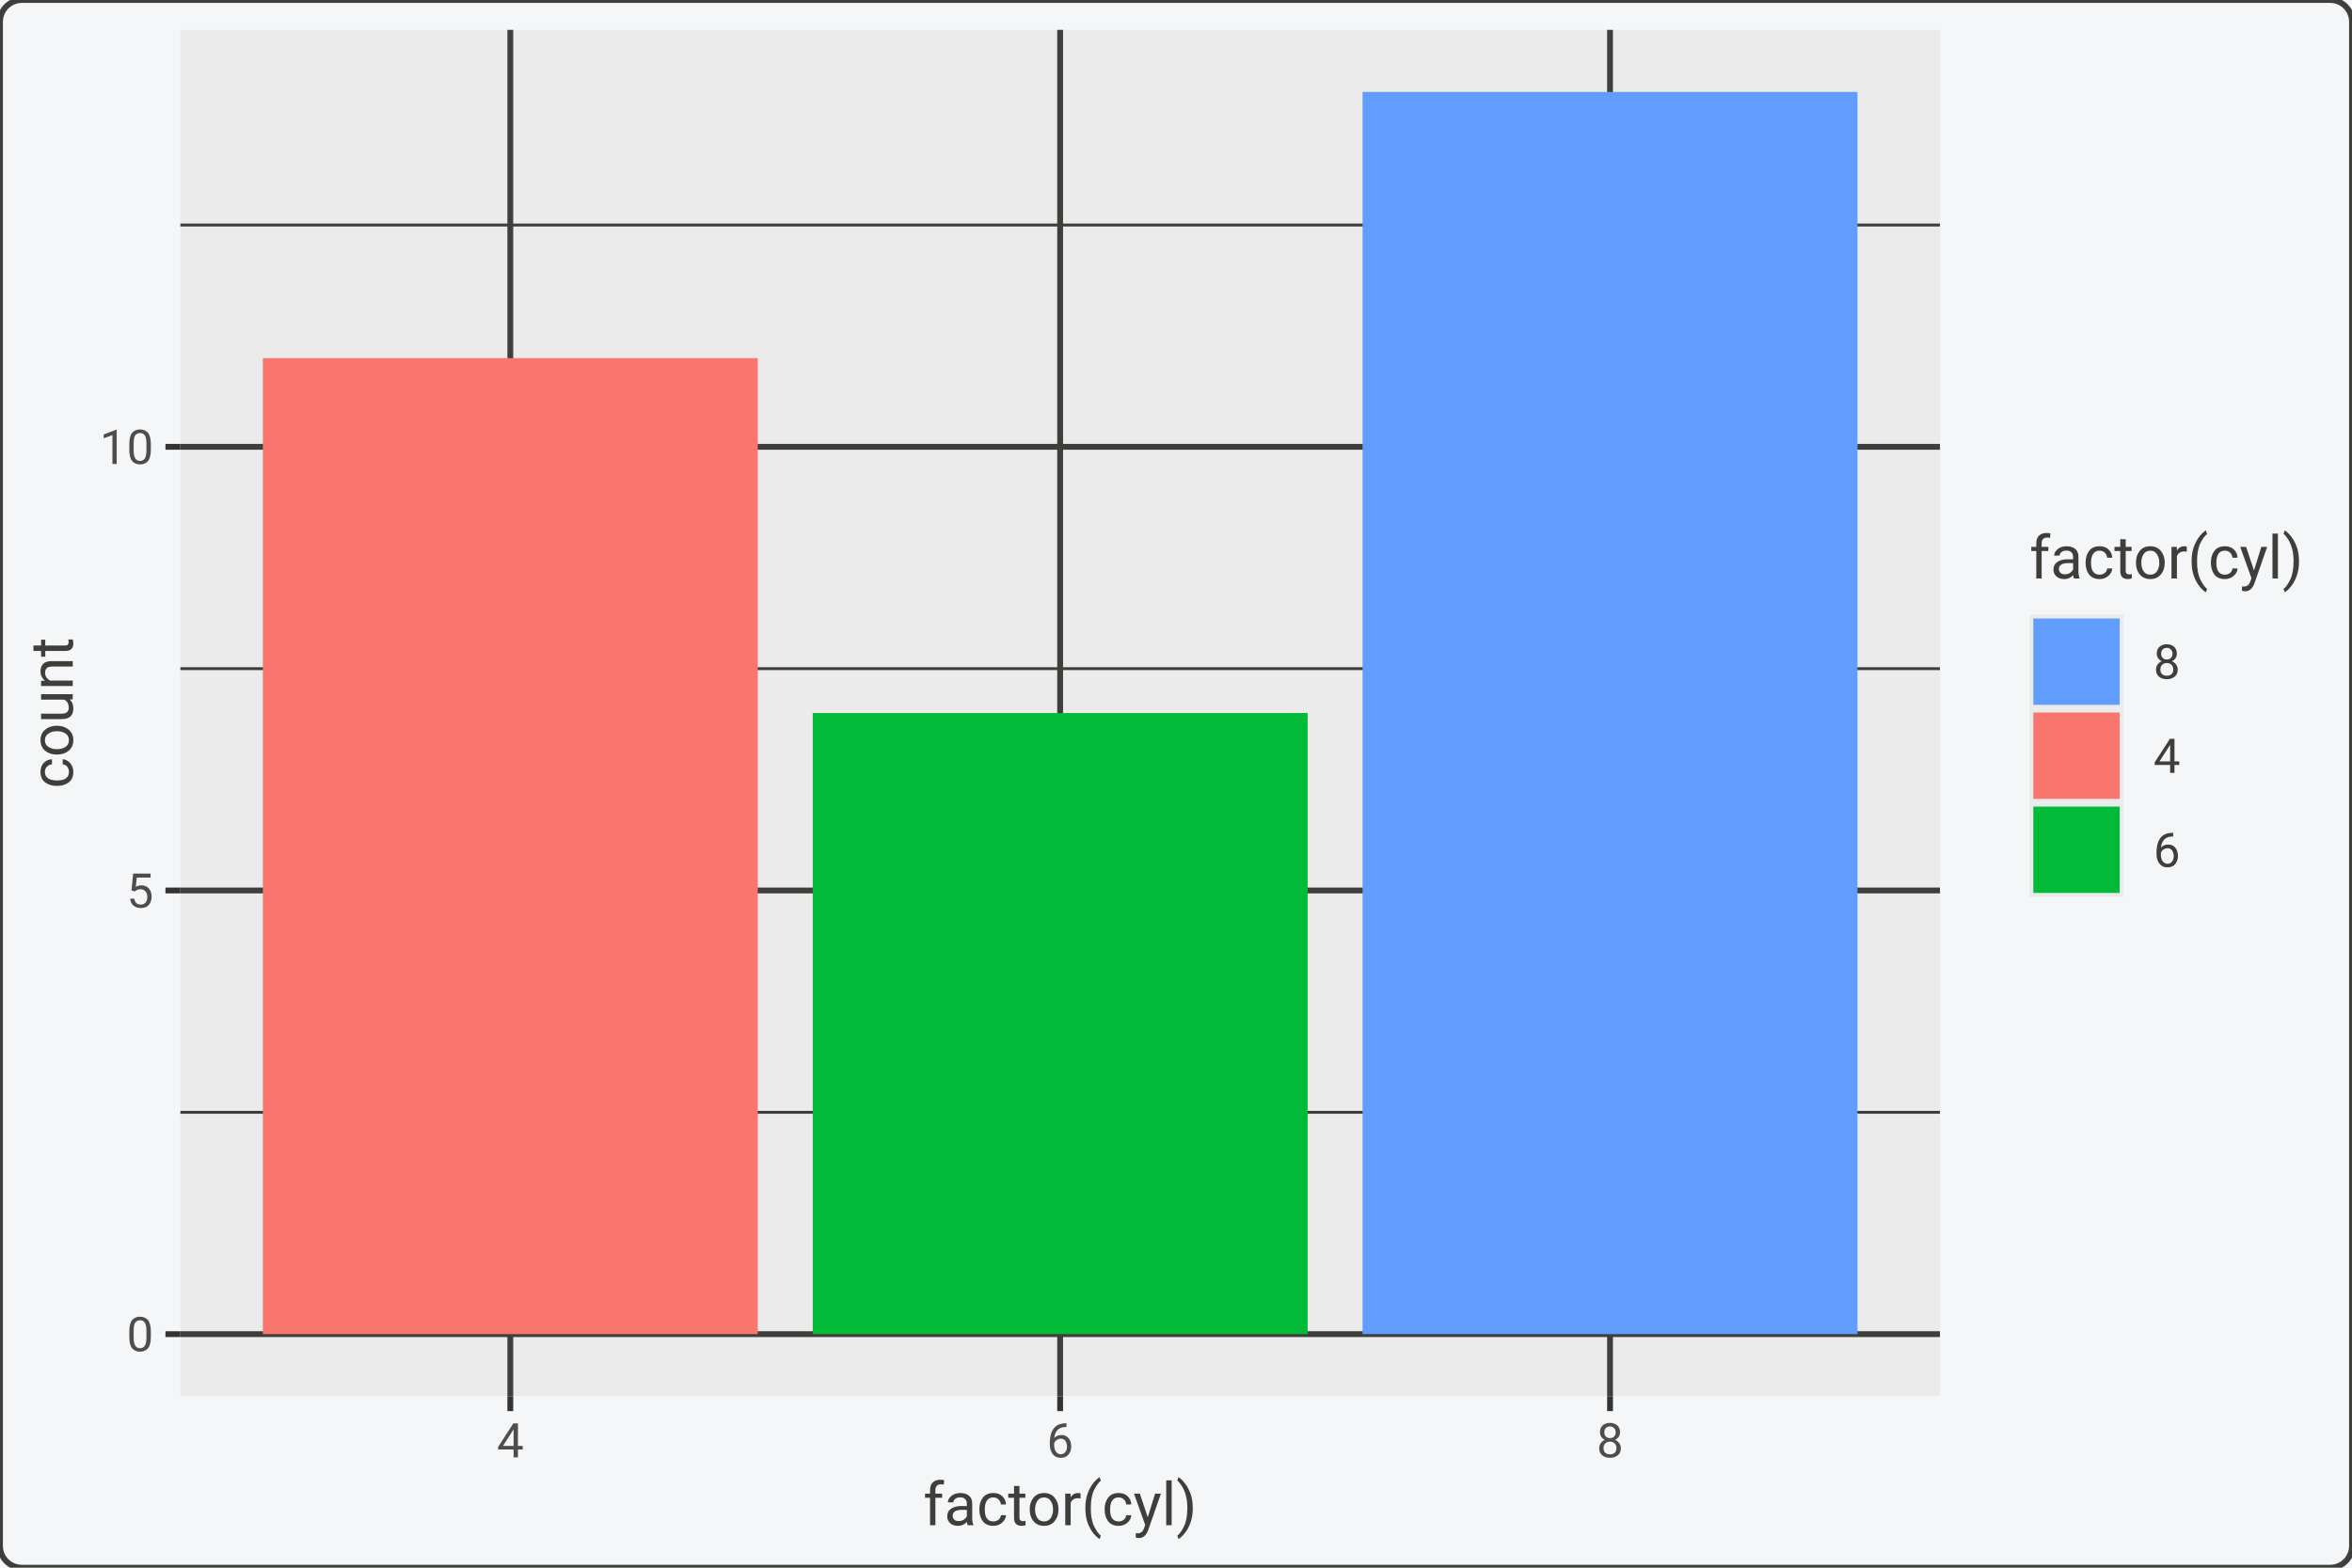
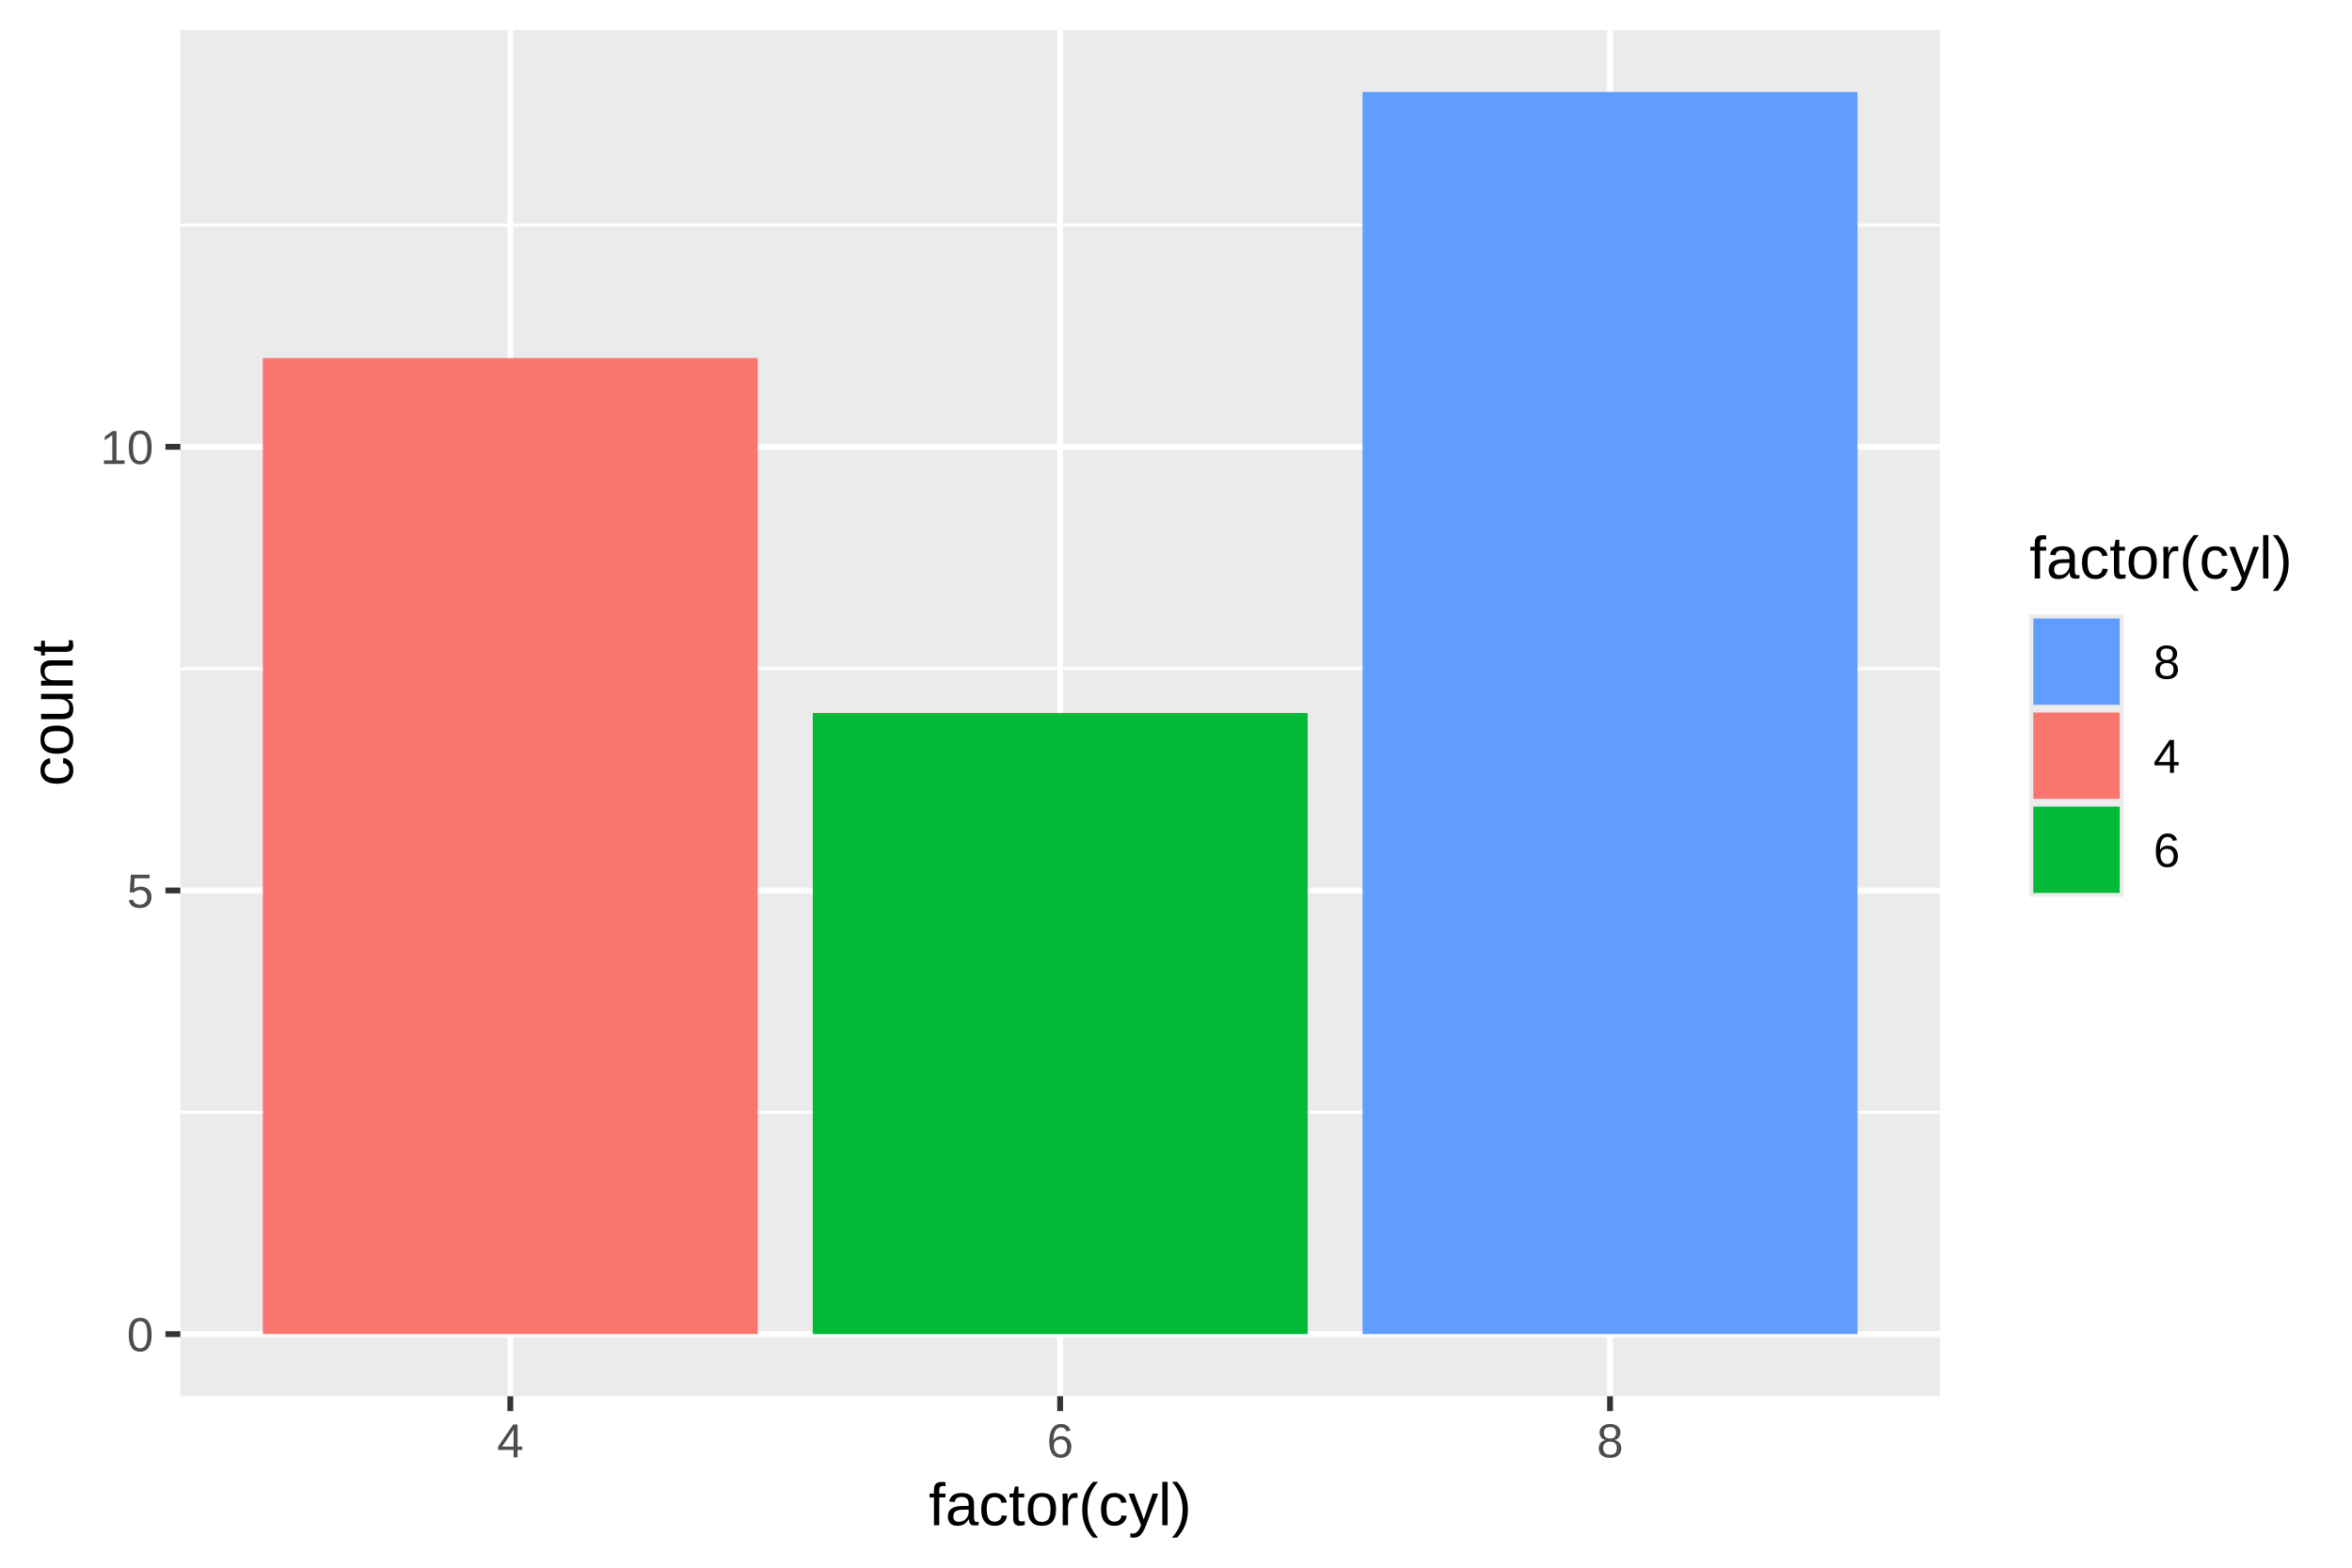
<svg xmlns="http://www.w3.org/2000/svg" width="432.00pt" height="288.00pt" viewBox="0 0 432.00 288.00">
  <g class="svglite">
    <defs>
      <style type="text/css">
-     /* theme-aware-processed */
-     .svglite line, .svglite polyline, .svglite polygon, .svglite path, .svglite circle {
+     .svglite line, .svglite polyline, .svglite polygon, .svglite path, .svglite rect, .svglite circle {
      fill: none;
-       stroke: #3E3F3A;
-       stroke-linecap: round;
-       stroke-linejoin: round;
-       stroke-miterlimit: 10.00;
-     }
-     .svglite &gt; g &gt; rect {
-       fill: none;
-       stroke: #3E3F3A;
+       stroke: #000000;
      stroke-linecap: round;
      stroke-linejoin: round;
      stroke-miterlimit: 10.00;
    }
    .svglite text {
      white-space: pre;
-       fill: #3E3F3A;
    }
    .svglite g.glyphgroup path {
      fill: inherit;
      stroke: none;
    }
  </style>
    </defs>
-     <rect class="svg-bg" width="100%" height="100%" style="stroke: none; fill: #F5F6F8;" />
+     <rect width="100%" height="100%" style="stroke: none; fill: none;" />
    <defs>
      <clipPath id="cpMC4wMHw0MzIuMDB8MC4wMHwyODguMDA=">
        <rect x="0.00" y="0.00" width="432.00" height="288.00" />
      </clipPath>
    </defs>
    <g clip-path="url(#cpMC4wMHw0MzIuMDB8MC4wMHwyODguMDA=)">
-       <rect rx="4" x="0" y="0.00" width="432.00" height="288.00" style="stroke-width: 1.07; stroke: #3E3F3A; fill: #F5F6F8;" />
+       <rect x="0" y="0.00" width="432.00" height="288.00" style="stroke-width: 1.07; stroke: #FFFFFF; fill: #FFFFFF;" />
    </g>
    <defs>
      <clipPath id="cpMzMuMTN8MzU2LjMyfDUuNDh8MjU2LjUw">
        <rect x="33.13" y="5.48" width="323.19" height="251.02" />
      </clipPath>
    </defs>
    <g clip-path="url(#cpMzMuMTN8MzU2LjMyfDUuNDh8MjU2LjUw)">
      <rect x="33.13" y="5.48" width="323.19" height="251.02" style="stroke-width: 1.07; stroke: none; fill: #EBEBEB;" />
-       <polyline points="33.13,204.34 356.32,204.34 " style="stroke-width: 0.53; stroke: #3E3F3A; stroke-linecap: butt;" />
-       <polyline points="33.13,122.84 356.32,122.84 " style="stroke-width: 0.53; stroke: #3E3F3A; stroke-linecap: butt;" />
-       <polyline points="33.13,41.34 356.32,41.34 " style="stroke-width: 0.53; stroke: #3E3F3A; stroke-linecap: butt;" />
-       <polyline points="33.13,245.09 356.32,245.09 " style="stroke-width: 1.07; stroke: #3E3F3A; stroke-linecap: butt;" />
-       <polyline points="33.13,163.59 356.32,163.59 " style="stroke-width: 1.07; stroke: #3E3F3A; stroke-linecap: butt;" />
-       <polyline points="33.13,82.09 356.32,82.09 " style="stroke-width: 1.07; stroke: #3E3F3A; stroke-linecap: butt;" />
-       <polyline points="93.73,256.50 93.73,5.48 " style="stroke-width: 1.07; stroke: #3E3F3A; stroke-linecap: butt;" />
-       <polyline points="194.72,256.50 194.72,5.48 " style="stroke-width: 1.07; stroke: #3E3F3A; stroke-linecap: butt;" />
-       <polyline points="295.72,256.50 295.72,5.48 " style="stroke-width: 1.07; stroke: #3E3F3A; stroke-linecap: butt;" />
+       <polyline points="33.13,204.34 356.32,204.34 " style="stroke-width: 0.53; stroke: #FFFFFF; stroke-linecap: butt;" />
+       <polyline points="33.13,122.84 356.32,122.84 " style="stroke-width: 0.53; stroke: #FFFFFF; stroke-linecap: butt;" />
+       <polyline points="33.13,41.34 356.32,41.34 " style="stroke-width: 0.53; stroke: #FFFFFF; stroke-linecap: butt;" />
+       <polyline points="33.13,245.09 356.32,245.09 " style="stroke-width: 1.07; stroke: #FFFFFF; stroke-linecap: butt;" />
+       <polyline points="33.13,163.59 356.32,163.59 " style="stroke-width: 1.07; stroke: #FFFFFF; stroke-linecap: butt;" />
+       <polyline points="33.13,82.09 356.32,82.09 " style="stroke-width: 1.07; stroke: #FFFFFF; stroke-linecap: butt;" />
+       <polyline points="93.73,256.50 93.73,5.48 " style="stroke-width: 1.07; stroke: #FFFFFF; stroke-linecap: butt;" />
+       <polyline points="194.72,256.50 194.72,5.48 " style="stroke-width: 1.07; stroke: #FFFFFF; stroke-linecap: butt;" />
+       <polyline points="295.72,256.50 295.72,5.48 " style="stroke-width: 1.07; stroke: #FFFFFF; stroke-linecap: butt;" />
      <rect x="48.28" y="65.79" width="90.90" height="179.30" style="stroke-width: 1.07; stroke: none; stroke-linecap: butt; stroke-linejoin: miter; fill: #F8766D;" />
      <rect x="149.28" y="130.99" width="90.90" height="114.10" style="stroke-width: 1.07; stroke: none; stroke-linecap: butt; stroke-linejoin: miter; fill: #00BA38;" />
      <rect x="250.27" y="16.89" width="90.90" height="228.20" style="stroke-width: 1.07; stroke: none; stroke-linecap: butt; stroke-linejoin: miter; fill: #619CFF;" />
    </g>
    <g clip-path="url(#cpMC4wMHw0MzIuMDB8MC4wMHwyODguMDA=)">
-       <text x="28.20" y="248.24" text-anchor="end" style="font-size: 8.80px;fill: #4D4D4D; font-family: &quot;Roboto&quot;, -apple-system, BlinkMacSystemFont, &quot;Segoe UI&quot;, system-ui, sans-serif;" textLength="4.89px" lengthAdjust="spacingAndGlyphs">0</text>
-       <text x="28.20" y="166.74" text-anchor="end" style="font-size: 8.80px;fill: #4D4D4D; font-family: &quot;Roboto&quot;, -apple-system, BlinkMacSystemFont, &quot;Segoe UI&quot;, system-ui, sans-serif;" textLength="4.89px" lengthAdjust="spacingAndGlyphs">5</text>
-       <text x="28.20" y="85.24" text-anchor="end" style="font-size: 8.80px;fill: #4D4D4D; font-family: &quot;Roboto&quot;, -apple-system, BlinkMacSystemFont, &quot;Segoe UI&quot;, system-ui, sans-serif;" textLength="9.78px" lengthAdjust="spacingAndGlyphs">10</text>
+       <text x="28.20" y="248.24" text-anchor="end" style="font-size: 8.80px;fill: #4D4D4D; font-family: &quot;Arial&quot;;" textLength="4.89px" lengthAdjust="spacingAndGlyphs">0</text>
+       <text x="28.20" y="166.74" text-anchor="end" style="font-size: 8.80px;fill: #4D4D4D; font-family: &quot;Arial&quot;;" textLength="4.89px" lengthAdjust="spacingAndGlyphs">5</text>
+       <text x="28.20" y="85.24" text-anchor="end" style="font-size: 8.80px;fill: #4D4D4D; font-family: &quot;Arial&quot;;" textLength="9.78px" lengthAdjust="spacingAndGlyphs">10</text>
      <polyline points="30.39,245.09 33.13,245.09 " style="stroke-width: 1.07; stroke: #333333; stroke-linecap: butt;" />
      <polyline points="30.39,163.59 33.13,163.59 " style="stroke-width: 1.07; stroke: #333333; stroke-linecap: butt;" />
      <polyline points="30.39,82.09 33.13,82.09 " style="stroke-width: 1.07; stroke: #333333; stroke-linecap: butt;" />
      <polyline points="93.73,259.24 93.73,256.50 " style="stroke-width: 1.07; stroke: #333333; stroke-linecap: butt;" />
      <polyline points="194.72,259.24 194.72,256.50 " style="stroke-width: 1.07; stroke: #333333; stroke-linecap: butt;" />
      <polyline points="295.72,259.24 295.72,256.50 " style="stroke-width: 1.07; stroke: #333333; stroke-linecap: butt;" />
-       <text x="93.73" y="267.74" text-anchor="middle" style="font-size: 8.80px;fill: #4D4D4D; font-family: &quot;Roboto&quot;, -apple-system, BlinkMacSystemFont, &quot;Segoe UI&quot;, system-ui, sans-serif;" textLength="4.89px" lengthAdjust="spacingAndGlyphs">4</text>
-       <text x="194.72" y="267.74" text-anchor="middle" style="font-size: 8.80px;fill: #4D4D4D; font-family: &quot;Roboto&quot;, -apple-system, BlinkMacSystemFont, &quot;Segoe UI&quot;, system-ui, sans-serif;" textLength="4.89px" lengthAdjust="spacingAndGlyphs">6</text>
-       <text x="295.72" y="267.74" text-anchor="middle" style="font-size: 8.80px;fill: #4D4D4D; font-family: &quot;Roboto&quot;, -apple-system, BlinkMacSystemFont, &quot;Segoe UI&quot;, system-ui, sans-serif;" textLength="4.89px" lengthAdjust="spacingAndGlyphs">8</text>
-       <text x="194.72" y="280.20" text-anchor="middle" style="font-size: 11.00px; font-family: &quot;Roboto&quot;, -apple-system, BlinkMacSystemFont, &quot;Segoe UI&quot;, system-ui, sans-serif;" textLength="48.28px" lengthAdjust="spacingAndGlyphs">factor(cyl)</text>
-       <text transform="translate(13.36,130.99) rotate(-90)" text-anchor="middle" style="font-size: 11.00px; font-family: &quot;Roboto&quot;, -apple-system, BlinkMacSystemFont, &quot;Segoe UI&quot;, system-ui, sans-serif;" textLength="26.94px" lengthAdjust="spacingAndGlyphs">count</text>
-       <rect rx="4" x="367.28" y="91.75" width="59.24" height="78.47" style="stroke-width: 1.07; stroke: none; fill: #F5F6F8;" />
-       <text x="372.76" y="106.27" style="font-size: 11.00px; font-family: &quot;Roboto&quot;, -apple-system, BlinkMacSystemFont, &quot;Segoe UI&quot;, system-ui, sans-serif;" textLength="48.28px" lengthAdjust="spacingAndGlyphs">factor(cyl)</text>
+       <text x="93.73" y="267.74" text-anchor="middle" style="font-size: 8.80px;fill: #4D4D4D; font-family: &quot;Arial&quot;;" textLength="4.89px" lengthAdjust="spacingAndGlyphs">4</text>
+       <text x="194.72" y="267.74" text-anchor="middle" style="font-size: 8.80px;fill: #4D4D4D; font-family: &quot;Arial&quot;;" textLength="4.89px" lengthAdjust="spacingAndGlyphs">6</text>
+       <text x="295.72" y="267.74" text-anchor="middle" style="font-size: 8.80px;fill: #4D4D4D; font-family: &quot;Arial&quot;;" textLength="4.89px" lengthAdjust="spacingAndGlyphs">8</text>
+       <text x="194.72" y="280.20" text-anchor="middle" style="font-size: 11.00px; font-family: &quot;Arial&quot;;" textLength="48.28px" lengthAdjust="spacingAndGlyphs">factor(cyl)</text>
+       <text transform="translate(13.36,130.99) rotate(-90)" text-anchor="middle" style="font-size: 11.00px; font-family: &quot;Arial&quot;;" textLength="26.94px" lengthAdjust="spacingAndGlyphs">count</text>
+       <rect x="367.28" y="91.75" width="59.24" height="78.47" style="stroke-width: 1.07; stroke: none; fill: #FFFFFF;" />
+       <text x="372.76" y="106.27" style="font-size: 11.00px; font-family: &quot;Arial&quot;;" textLength="48.28px" lengthAdjust="spacingAndGlyphs">factor(cyl)</text>
      <rect x="372.76" y="112.91" width="17.28" height="17.28" style="stroke-width: 1.07; stroke: none; fill: #EBEBEB;" />
      <rect x="373.47" y="113.62" width="15.86" height="15.86" style="stroke-width: 1.07; stroke: none; stroke-linecap: butt; stroke-linejoin: miter; fill: #619CFF;" />
      <rect x="372.76" y="130.19" width="17.28" height="17.28" style="stroke-width: 1.07; stroke: none; fill: #EBEBEB;" />
      <rect x="373.47" y="130.90" width="15.86" height="15.86" style="stroke-width: 1.07; stroke: none; stroke-linecap: butt; stroke-linejoin: miter; fill: #F8766D;" />
      <rect x="372.76" y="147.47" width="17.28" height="17.28" style="stroke-width: 1.07; stroke: none; fill: #EBEBEB;" />
      <rect x="373.47" y="148.18" width="15.86" height="15.86" style="stroke-width: 1.07; stroke: none; stroke-linecap: butt; stroke-linejoin: miter; fill: #00BA38;" />
-       <text x="395.52" y="124.70" style="font-size: 8.80px; font-family: &quot;Roboto&quot;, -apple-system, BlinkMacSystemFont, &quot;Segoe UI&quot;, system-ui, sans-serif;" textLength="4.89px" lengthAdjust="spacingAndGlyphs">8</text>
-       <text x="395.52" y="141.98" style="font-size: 8.80px; font-family: &quot;Roboto&quot;, -apple-system, BlinkMacSystemFont, &quot;Segoe UI&quot;, system-ui, sans-serif;" textLength="4.89px" lengthAdjust="spacingAndGlyphs">4</text>
-       <text x="395.52" y="159.26" style="font-size: 8.80px; font-family: &quot;Roboto&quot;, -apple-system, BlinkMacSystemFont, &quot;Segoe UI&quot;, system-ui, sans-serif;" textLength="4.89px" lengthAdjust="spacingAndGlyphs">6</text>
+       <text x="395.52" y="124.70" style="font-size: 8.80px; font-family: &quot;Arial&quot;;" textLength="4.89px" lengthAdjust="spacingAndGlyphs">8</text>
+       <text x="395.52" y="141.98" style="font-size: 8.80px; font-family: &quot;Arial&quot;;" textLength="4.89px" lengthAdjust="spacingAndGlyphs">4</text>
+       <text x="395.52" y="159.26" style="font-size: 8.80px; font-family: &quot;Arial&quot;;" textLength="4.89px" lengthAdjust="spacingAndGlyphs">6</text>
    </g>
  </g>
</svg>
